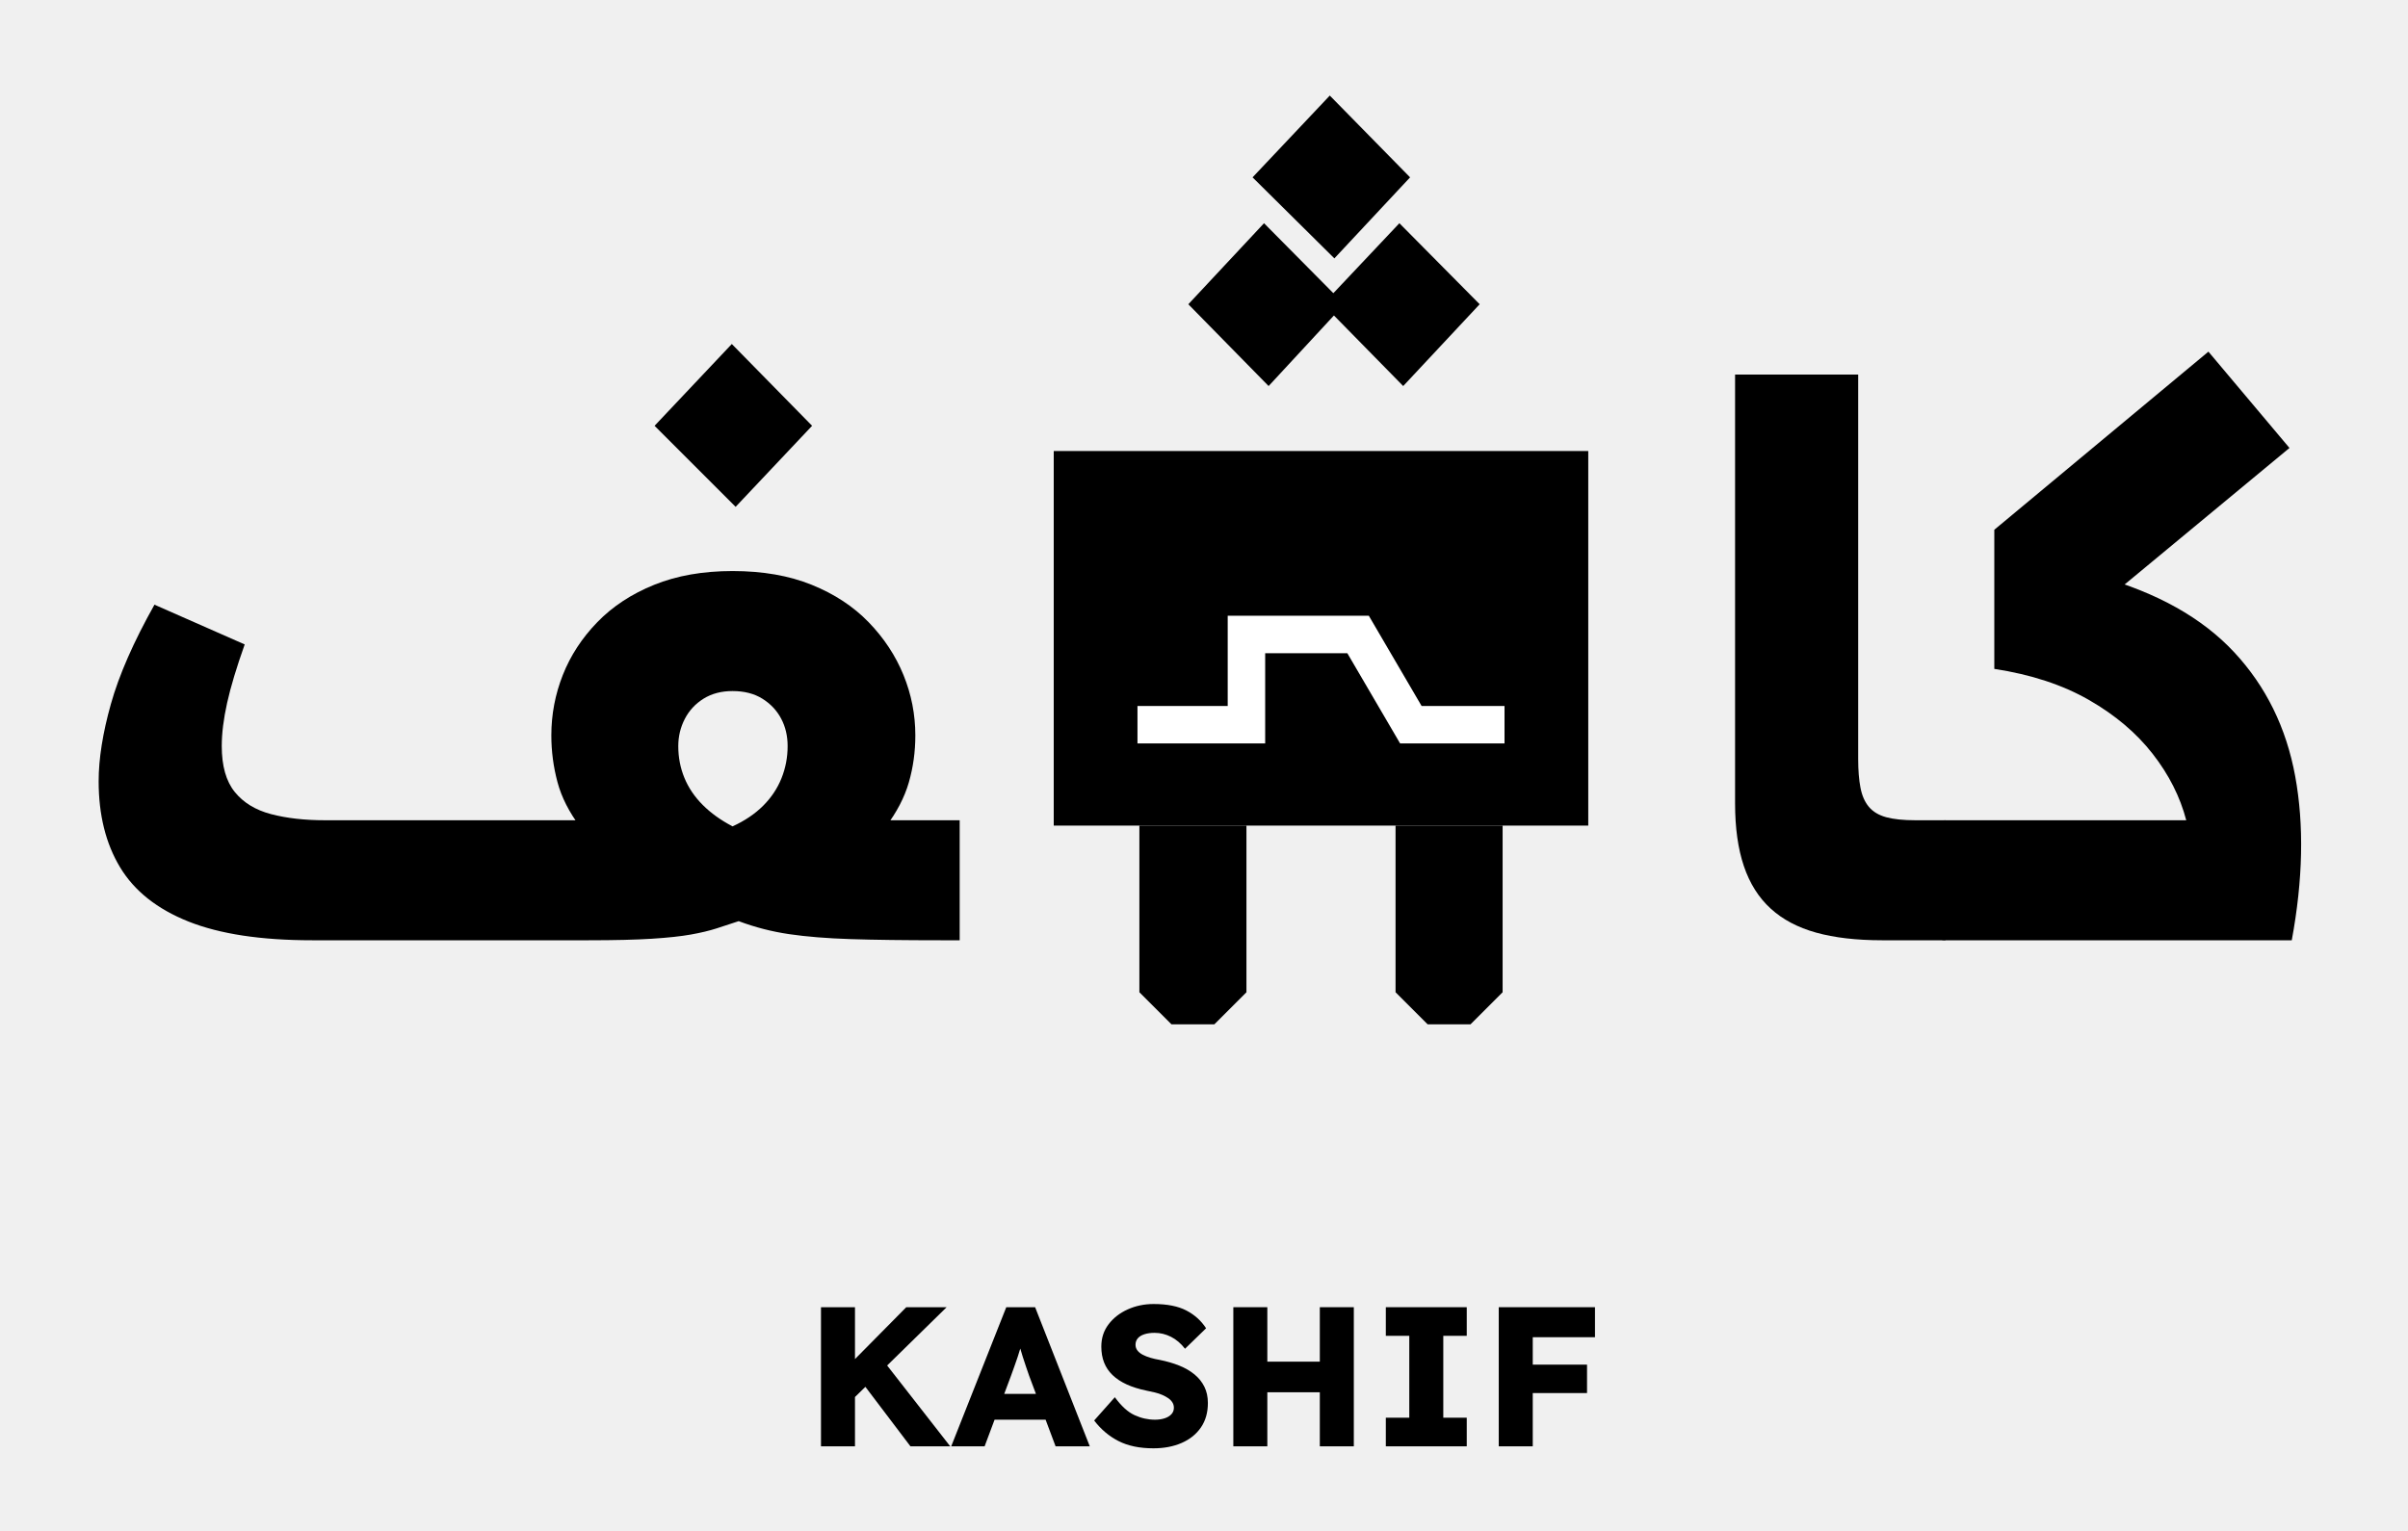
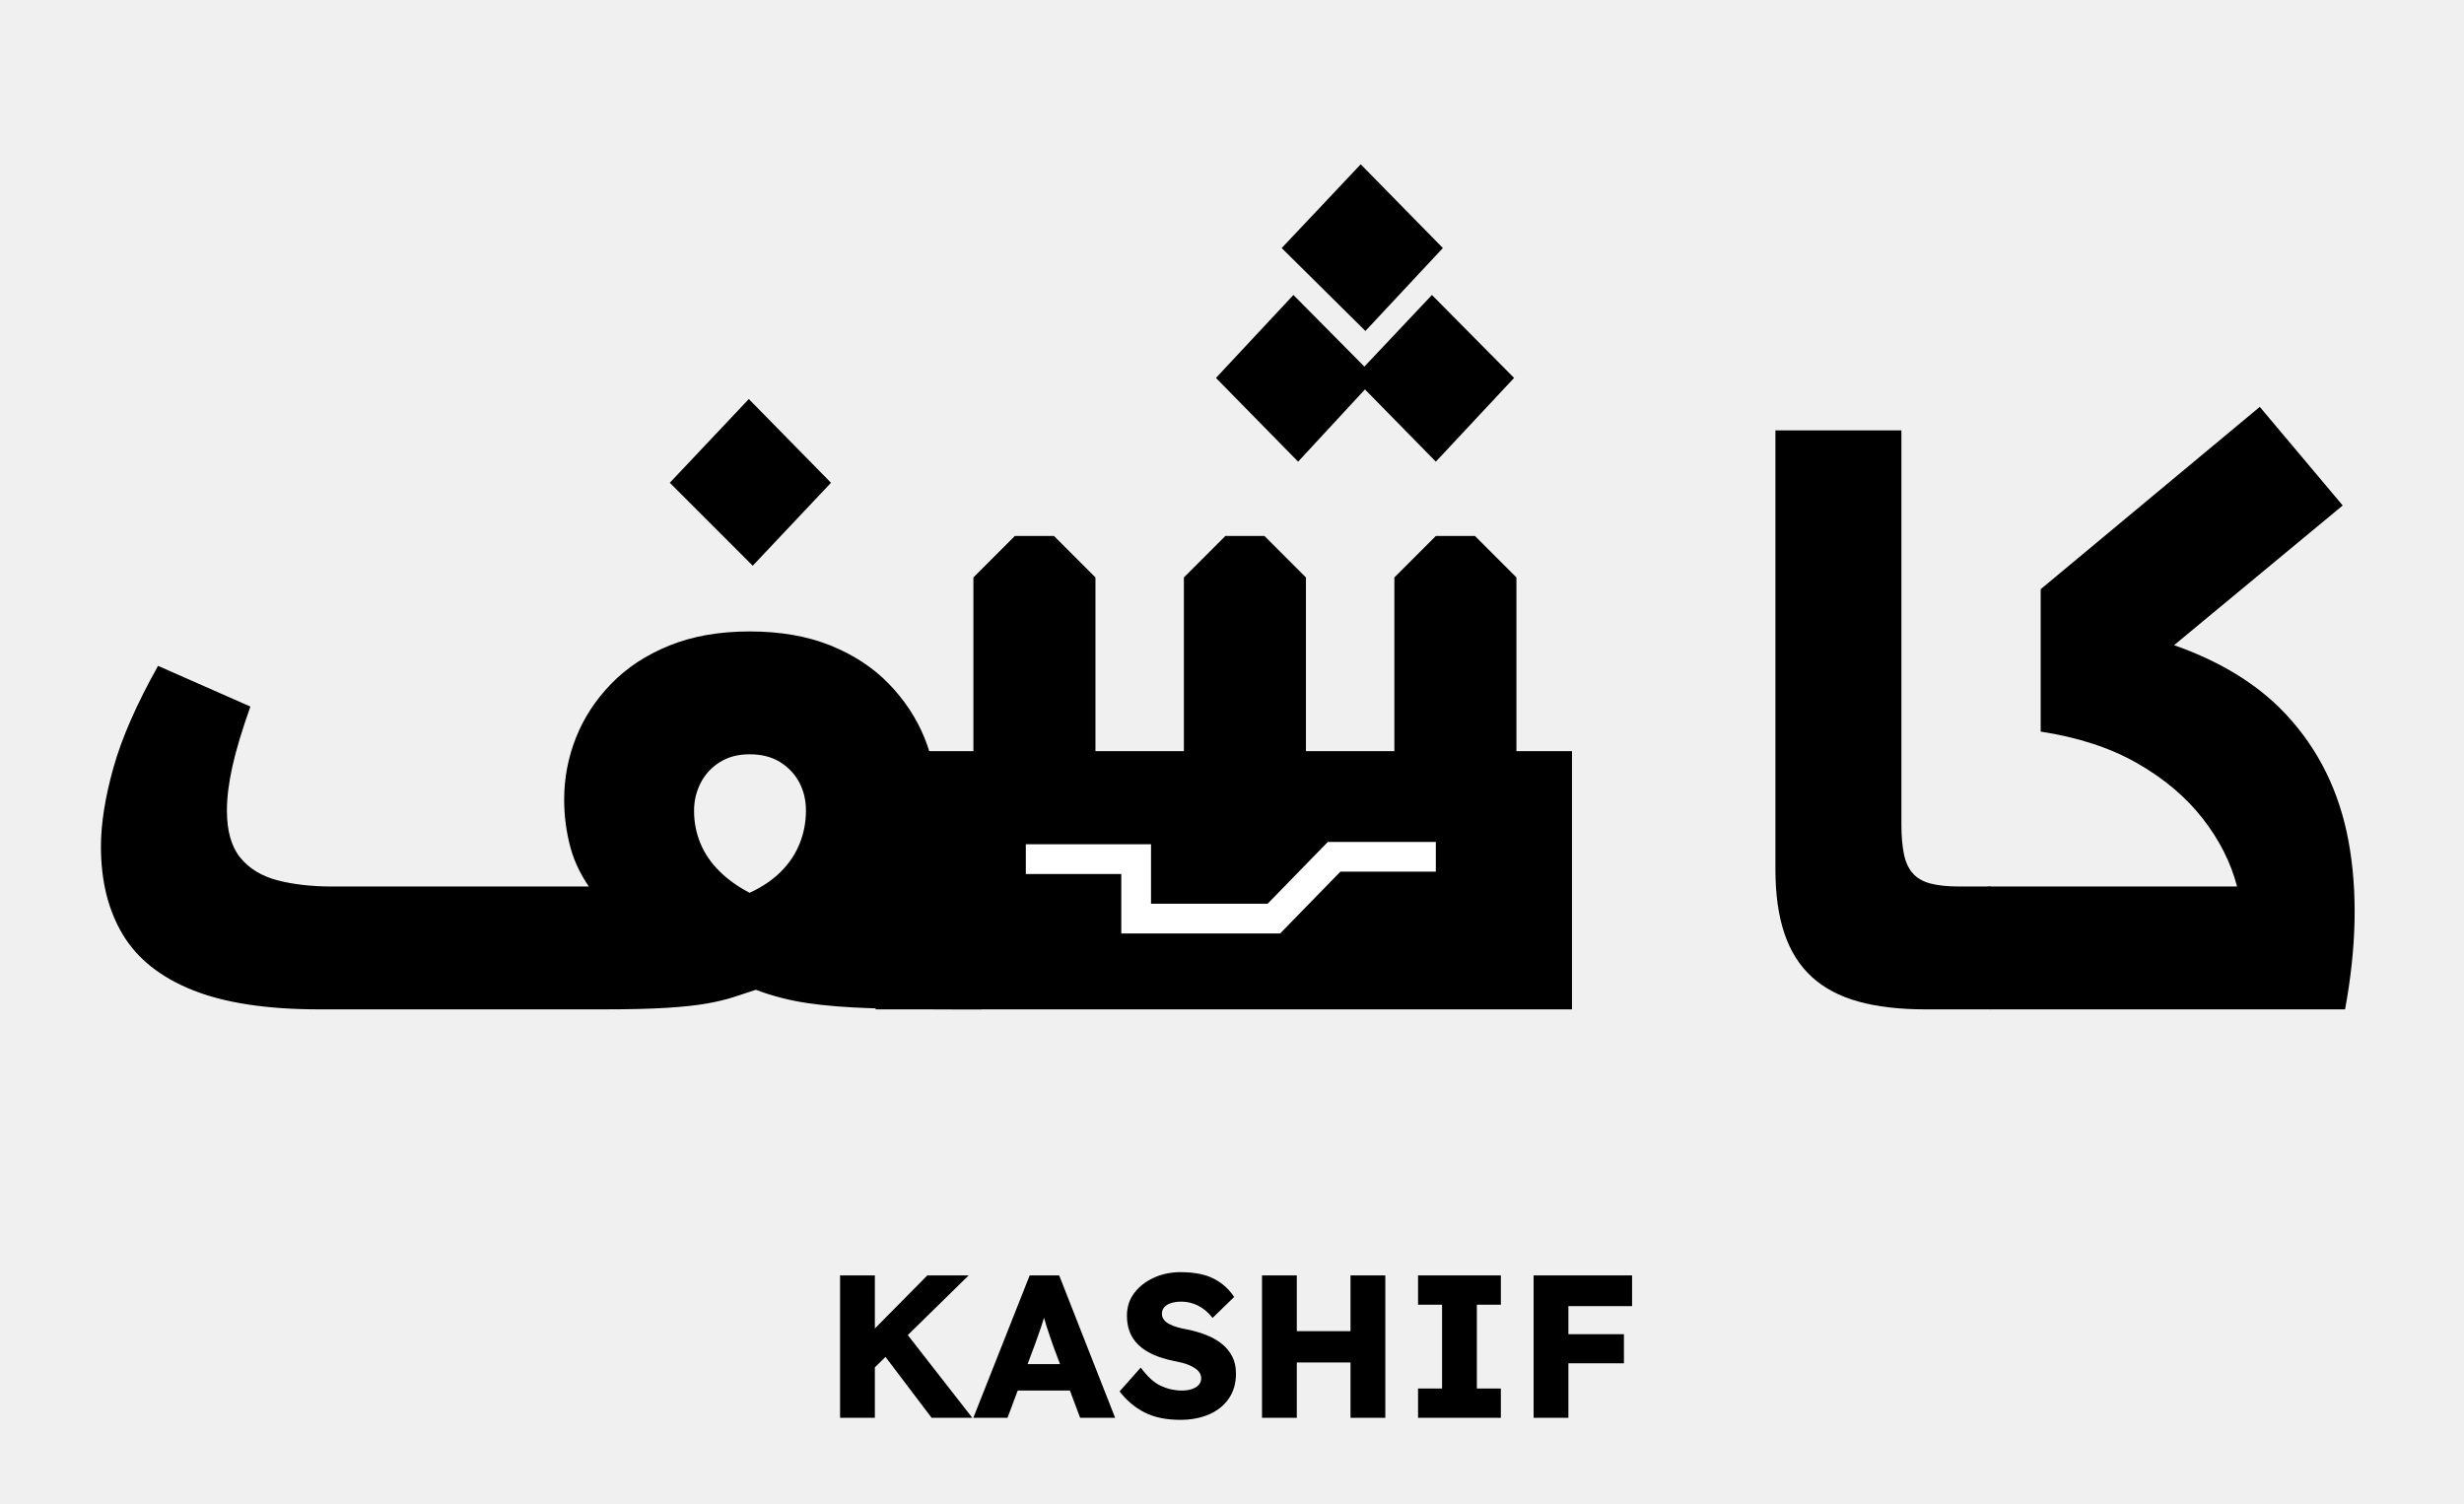
- <svg xmlns="http://www.w3.org/2000/svg" viewBox="0 0 3149 2002" role="img" aria-label="كاشف — KASHIF">
-   <g transform="translate(110 1230) scale(1 -1)">
+ <svg xmlns="http://www.w3.org/2000/svg" viewBox="0 0 3149 1922" role="img" aria-label="كاشف — KASHIF">
+   <g transform="translate(110 1290) scale(1 -1)">
    <g fill="currentColor">
      <path d="M298 0Q198 0 136.5 24.5Q75 49 47.0 95.5Q19 142 19 208Q19 252 35.0 309.0Q51 366 92 439L210 387Q194 342 187.0 310.5Q180 279 180 254Q180 215 197.0 194.0Q214 173 244.5 165.0Q275 157 315 157H684L570 0ZM533 0V157H677Q674 156 669.5 154.0Q665 152 659.5 150.5Q654 149 649 148Q627 177 619.0 207.0Q611 237 611 268Q611 309 626.0 347.0Q641 385 671.0 416.0Q701 447 745.5 465.0Q790 483 848 483Q907 483 951.5 465.0Q996 447 1026.0 416.0Q1056 385 1071.5 347.0Q1087 309 1087 268Q1087 236 1078.5 206.5Q1070 177 1048 148Q1039 150 1038.0 152.0Q1037 154 1028 157H1145V0H1120Q1049 0 1002.5 1.5Q956 3 922.0 8.0Q888 13 856 25Q841 20 827.0 15.5Q813 11 793.5 7.5Q774 4 742.5 2.0Q711 0 660 0ZM848 149Q872 160 888.0 176.0Q904 192 912.0 212.0Q920 232 920 254Q920 274 911.5 290.0Q903 306 887.0 316.0Q871 326 848 326Q826 326 810.0 316.0Q794 306 785.5 289.5Q777 273 777 254Q777 232 785.0 212.5Q793 193 809.0 177.0Q825 161 848 149ZM533 157H543V0H533Q503 0 503 78Q503 157 533 157ZM852 567 746 673 847 780 952 673Z" transform="translate(0 0)" />
      <path d="M261 0Q211 0 175.0 10.0Q139 20 115.5 41.5Q92 63 80.5 97.0Q69 131 69 179V740H230V237Q230 215 233.0 199.5Q236 184 244.0 174.5Q252 165 266.5 161.0Q281 157 305 157H344V0Z" transform="translate(2090 0)" />
      <path d="M64 537 344 770 450 644 176 417 201 476Q315 444 377.5 377.0Q440 310 457.5 214.5Q475 119 453 0H0V157H315Q303 203 271.0 244.0Q239 285 187.5 314.5Q136 344 64 355ZM0 157H10V0H0Q-30 0 -30 78Q-30 157 0 157Z" transform="translate(2434 0)" />
    </g>
    <g fill="currentColor">
-       <path d="M490 565 383 671 484 778 589 671Z" transform="translate(1145 327)" />
-       <path d="M404 398 299 505 398 611 503 505Z" transform="translate(1145 327)" />
-       <path d="M580 398 475 505 575 611 680 505Z" transform="translate(1145 327)" />
+       <path d="M490 565 383 671 484 778 589 671Z" transform="translate(1145 302)" />
+       <path d="M404 398 299 505 398 611 503 505Z" transform="translate(1145 302)" />
+       <path d="M580 398 475 505 575 611 680 505Z" transform="translate(1145 302)" />
    </g>
-     <path d="M1380 150 h140 V-68 l-42 -42 h-56 l-42 42 Z" fill="currentColor" />
-     <path d="M1715 150 h140 V-68 l-42 -42 h-56 l-42 42 Z" fill="currentColor" />
-     <rect x="1268" y="150" width="699" height="490" fill="currentColor" />
-     <rect x="1373" y="228" width="490" height="225" fill="currentColor" />
-     <polyline points="1402 282 1520 282 1520 400 1666 400 1735 282 1833 282" fill="none" stroke="#fff" stroke-width="49" stroke-linecap="square" stroke-linejoin="miter" />
+     <path d="M1134 310 h156 V552 l-53 53 h-50 l-53 -53 Z" fill="currentColor" />
+     <path d="M1403 310 h156 V552 l-53 53 h-50 l-53 -53 Z" fill="currentColor" />
+     <path d="M1672 310 h156 V552 l-53 53 h-50 l-53 -53 Z" fill="currentColor" />
+     <rect x="1009" y="0" width="890" height="330" fill="currentColor" />
+     <rect x="1187" y="79" width="552" height="152" fill="currentColor" />
+     <polyline points="1220 192 1342 192 1342 116 1518 116 1595 195 1706 195" fill="none" stroke="#fff" stroke-width="38" stroke-linecap="square" stroke-linejoin="miter" />
  </g>
-   <g transform="translate(1051 1892) scale(0.26 -0.26)" fill="currentColor">
+   <g transform="translate(1051 1812) scale(0.26 -0.26)" fill="currentColor">
    <path d="M214 205 170 350 516 700H719ZM87 0V700H258V0ZM537 0 278 342 393 441 737 0Z" transform="translate(0 0)" />
    <path d="M0 0 277 700H422L697 0H525L392 355Q385 376 376.5 400.0Q368 424 360.0 450.0Q352 476 345.0 500.0Q338 524 333 545L362 546Q356 521 349.0 497.0Q342 473 334.0 449.0Q326 425 317.5 401.5Q309 378 300 353L168 0ZM132 134 186 264H506L560 134Z" transform="translate(742 0)" />
    <path d="M320 -10Q216 -10 144.5 26.5Q73 63 22 130L126 247Q175 180 225.0 157.0Q275 134 328 134Q355 134 376.5 141.0Q398 148 410.5 161.5Q423 175 423 194Q423 209 415.5 221.0Q408 233 395.0 242.0Q382 251 365.0 258.5Q348 266 327.5 271.0Q307 276 286 280Q228 292 185.5 311.5Q143 331 114.5 358.5Q86 386 72.0 421.5Q58 457 58 502Q58 566 94.5 614.0Q131 662 191.0 689.0Q251 716 321 716Q423 716 485.5 683.5Q548 651 585 594L479 491Q448 531 408.5 551.0Q369 571 326 571Q297 571 275.0 564.0Q253 557 241.5 543.5Q230 530 230 511Q230 495 239.5 482.5Q249 470 266.0 461.0Q283 452 305.0 445.5Q327 439 351 435Q406 424 450.5 406.0Q495 388 527.0 361.5Q559 335 576.5 299.5Q594 264 594 218Q594 146 559.0 95.0Q524 44 462.0 17.0Q400 -10 320 -10Z" transform="translate(1439 0)" />
    <path d="M522 0V700H693V0ZM87 0V700H258V0ZM155 272V426H612V272Z" transform="translate(2074 0)" />
    <path d="M74 0V144H192V556H74V700H481V556H363V144H481V0Z" transform="translate(2854 0)" />
    <path d="M87 0V700H258V0ZM167 268V411H531V268ZM167 549V700H571V549Z" transform="translate(3409 0)" />
  </g>
</svg>
